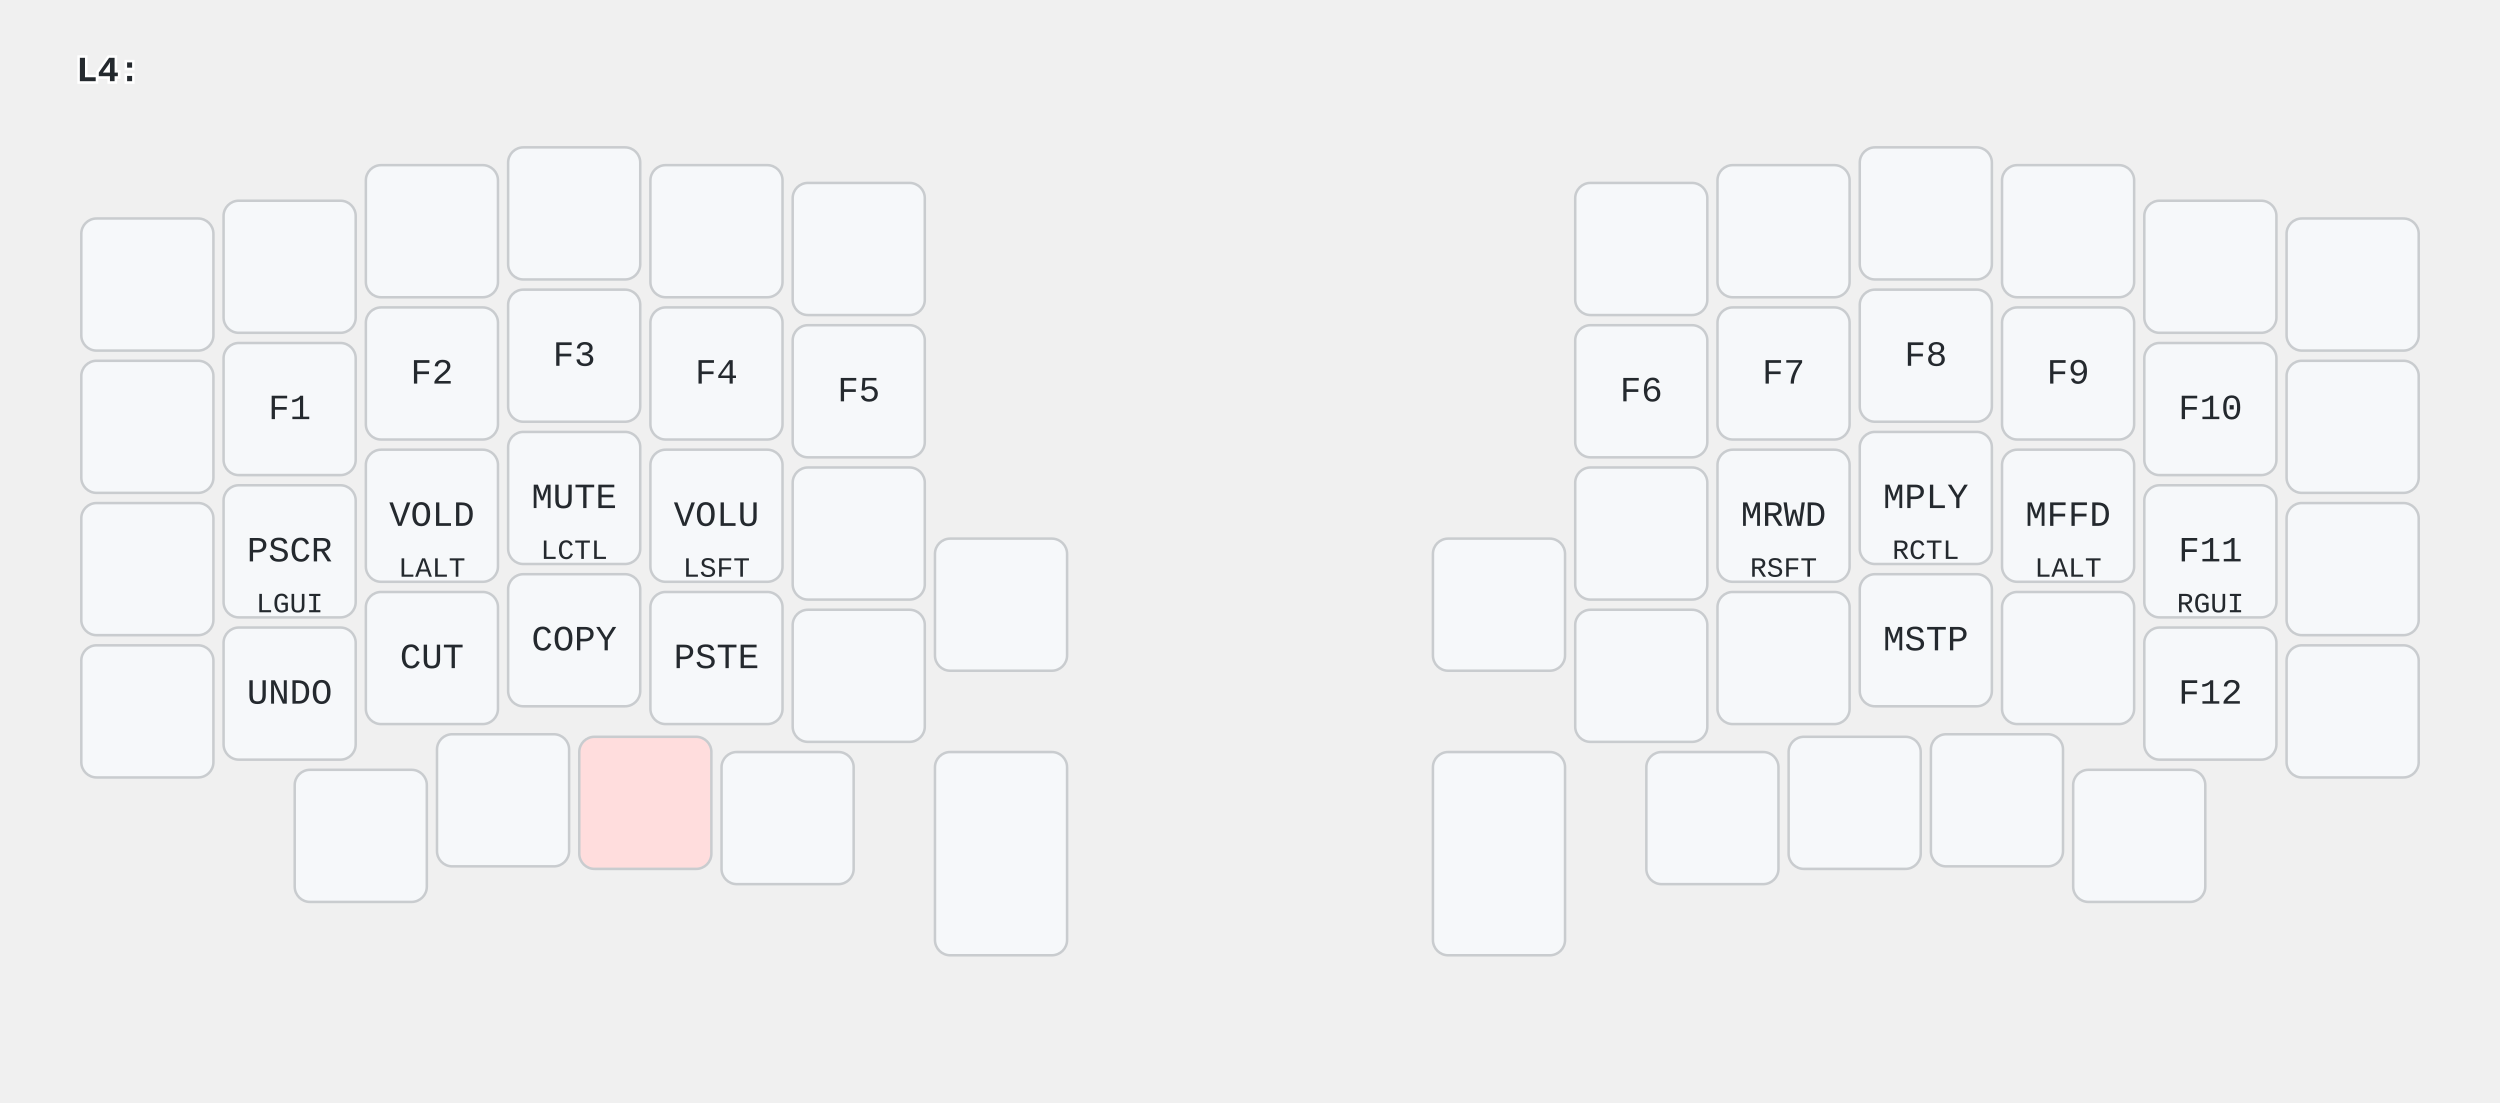
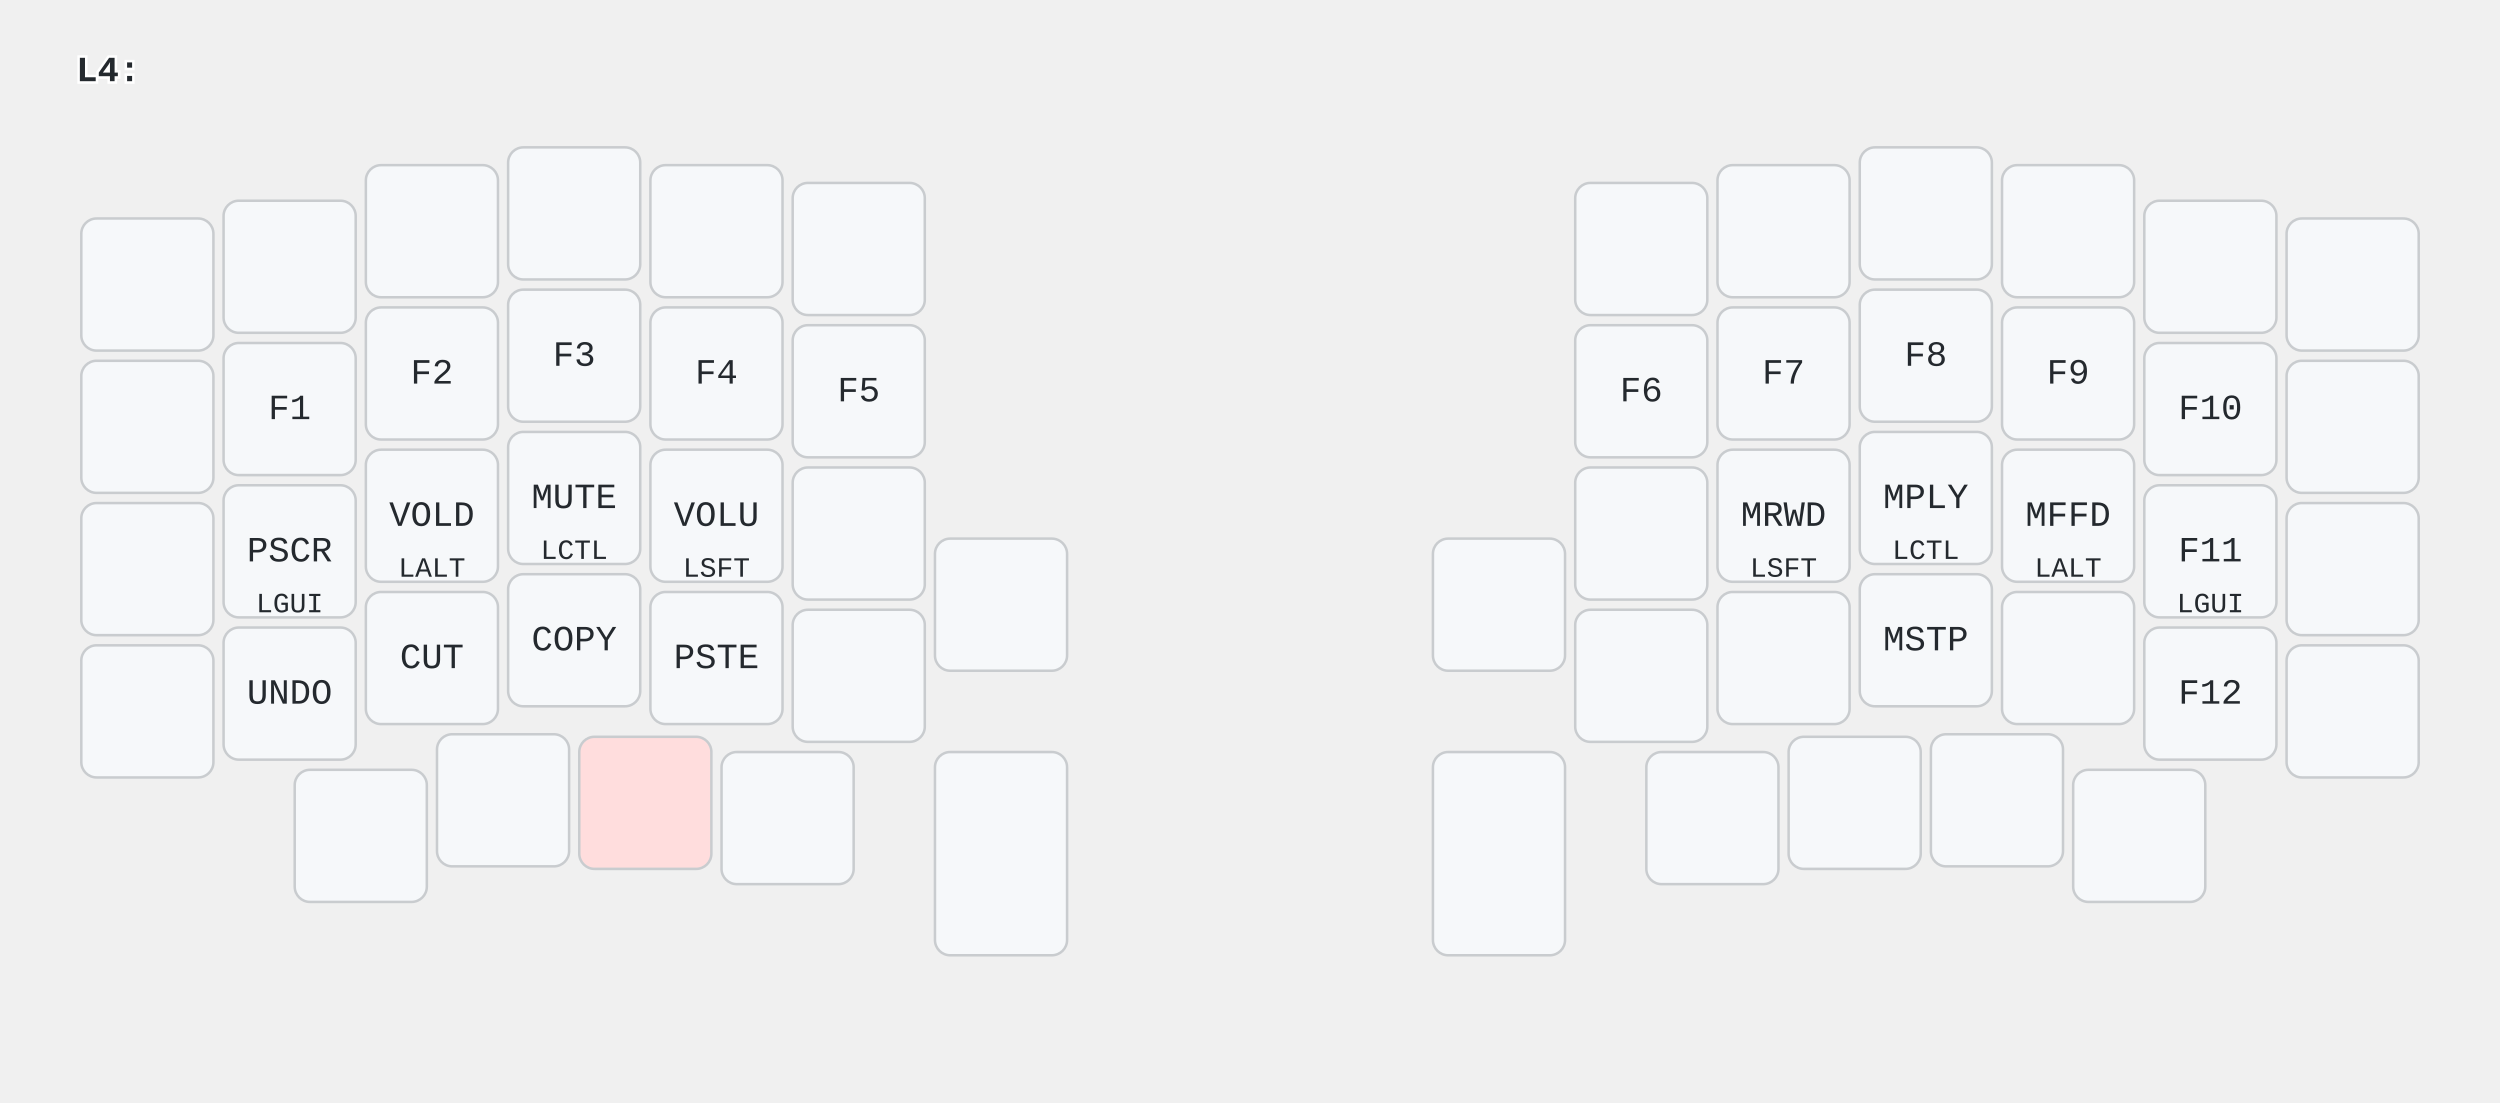
<svg xmlns="http://www.w3.org/2000/svg" width="984" height="434" viewBox="0 0 984 434" class="keymap">
  <style>/* inherit to force styles through use tags */
svg path {
    fill: inherit;
}

/* font and background color specifications */
svg.keymap {
    font-family: SFMono-Regular,Consolas,Liberation Mono,Menlo,monospace;
    font-size: 14px;
    font-kerning: normal;
    text-rendering: optimizeLegibility;
    fill: #24292e;
}

/* default key styling */
rect.key {
    fill: #f6f8fa;
    stroke: #c9cccf;
    stroke-width: 1;
}

/* default key side styling, only used is draw_key_sides is set */
rect.side {
    filter: brightness(90%);
}

/* color accent for combo boxes */
rect.combo, rect.combo-separate {
    fill: #cdf;
}

/* color accent for held keys */
rect.held, rect.combo.held {
    fill: #fdd;
}

/* color accent for ghost (optional) keys */
rect.ghost, rect.combo.ghost {
    stroke-dasharray: 4, 4;
    stroke-width: 2;
}

text {
    text-anchor: middle;
    dominant-baseline: middle;
}

/* styling for layer labels */
text.label {
    font-weight: bold;
    text-anchor: start;
    stroke: white;
    stroke-width: 2;
    paint-order: stroke;
}

/* styling for combo tap, and key hold/shifted label text */
text.combo, text.hold, text.shifted {
    font-size: 11px;
}

text.hold {
    text-anchor: middle;
    dominant-baseline: auto;
}

text.shifted {
    text-anchor: middle;
    dominant-baseline: hanging;
}

/* styling for hold/shifted label text in combo box */
text.combo.hold, text.combo.shifted {
    font-size: 8px;
}

/* lighter symbol for transparent keys */
text.trans {
    fill: #7b7e81;
}

/* styling for combo dendrons */
path.combo {
    stroke-width: 1;
    stroke: gray;
    fill: none;
}

/* Start Tabler Icons Cleanup */
/* cannot use height/width with glyphs */
.icon-tabler &gt; path {
    fill: inherit;
    stroke: inherit;
    stroke-width: 2;
}
/* hide tabler's default box */
.icon-tabler &gt; path[stroke="none"][fill="none"] {
    visibility: hidden;
}
/* End Tabler Icons Cleanup */
</style>
  <g transform="translate(30, 0)" class="layer-L4">
    <text x="0" y="28" class="label">L4:</text>
    <g transform="translate(0, 56)">
      <g transform="translate(28, 56)" class="key keypos-0">
        <rect rx="6" ry="6" x="-26" y="-26" width="52" height="52" class="key" />
      </g>
      <g transform="translate(84, 49)" class="key keypos-1">
        <rect rx="6" ry="6" x="-26" y="-26" width="52" height="52" class="key" />
      </g>
      <g transform="translate(140, 35)" class="key keypos-2">
        <rect rx="6" ry="6" x="-26" y="-26" width="52" height="52" class="key" />
      </g>
      <g transform="translate(196, 28)" class="key keypos-3">
        <rect rx="6" ry="6" x="-26" y="-26" width="52" height="52" class="key" />
      </g>
      <g transform="translate(252, 35)" class="key keypos-4">
        <rect rx="6" ry="6" x="-26" y="-26" width="52" height="52" class="key" />
      </g>
      <g transform="translate(308, 42)" class="key keypos-5">
        <rect rx="6" ry="6" x="-26" y="-26" width="52" height="52" class="key" />
      </g>
      <g transform="translate(616, 42)" class="key keypos-6">
        <rect rx="6" ry="6" x="-26" y="-26" width="52" height="52" class="key" />
      </g>
      <g transform="translate(672, 35)" class="key keypos-7">
        <rect rx="6" ry="6" x="-26" y="-26" width="52" height="52" class="key" />
      </g>
      <g transform="translate(728, 28)" class="key keypos-8">
        <rect rx="6" ry="6" x="-26" y="-26" width="52" height="52" class="key" />
      </g>
      <g transform="translate(784, 35)" class="key keypos-9">
        <rect rx="6" ry="6" x="-26" y="-26" width="52" height="52" class="key" />
      </g>
      <g transform="translate(840, 49)" class="key keypos-10">
        <rect rx="6" ry="6" x="-26" y="-26" width="52" height="52" class="key" />
      </g>
      <g transform="translate(896, 56)" class="key keypos-11">
        <rect rx="6" ry="6" x="-26" y="-26" width="52" height="52" class="key" />
      </g>
      <g transform="translate(28, 112)" class="key keypos-12">
        <rect rx="6" ry="6" x="-26" y="-26" width="52" height="52" class="key" />
      </g>
      <g transform="translate(84, 105)" class="key keypos-13">
        <rect rx="6" ry="6" x="-26" y="-26" width="52" height="52" class="key" />
        <text x="0" y="0" class="key tap">F1</text>
      </g>
      <g transform="translate(140, 91)" class="key keypos-14">
        <rect rx="6" ry="6" x="-26" y="-26" width="52" height="52" class="key" />
        <text x="0" y="0" class="key tap">F2</text>
      </g>
      <g transform="translate(196, 84)" class="key keypos-15">
        <rect rx="6" ry="6" x="-26" y="-26" width="52" height="52" class="key" />
        <text x="0" y="0" class="key tap">F3</text>
      </g>
      <g transform="translate(252, 91)" class="key keypos-16">
        <rect rx="6" ry="6" x="-26" y="-26" width="52" height="52" class="key" />
        <text x="0" y="0" class="key tap">F4</text>
      </g>
      <g transform="translate(308, 98)" class="key keypos-17">
        <rect rx="6" ry="6" x="-26" y="-26" width="52" height="52" class="key" />
        <text x="0" y="0" class="key tap">F5</text>
      </g>
      <g transform="translate(616, 98)" class="key keypos-18">
        <rect rx="6" ry="6" x="-26" y="-26" width="52" height="52" class="key" />
        <text x="0" y="0" class="key tap">F6</text>
      </g>
      <g transform="translate(672, 91)" class="key keypos-19">
        <rect rx="6" ry="6" x="-26" y="-26" width="52" height="52" class="key" />
        <text x="0" y="0" class="key tap">F7</text>
      </g>
      <g transform="translate(728, 84)" class="key keypos-20">
        <rect rx="6" ry="6" x="-26" y="-26" width="52" height="52" class="key" />
        <text x="0" y="0" class="key tap">F8</text>
      </g>
      <g transform="translate(784, 91)" class="key keypos-21">
        <rect rx="6" ry="6" x="-26" y="-26" width="52" height="52" class="key" />
        <text x="0" y="0" class="key tap">F9</text>
      </g>
      <g transform="translate(840, 105)" class="key keypos-22">
        <rect rx="6" ry="6" x="-26" y="-26" width="52" height="52" class="key" />
        <text x="0" y="0" class="key tap">F10</text>
      </g>
      <g transform="translate(896, 112)" class="key keypos-23">
        <rect rx="6" ry="6" x="-26" y="-26" width="52" height="52" class="key" />
      </g>
      <g transform="translate(28, 168)" class="key keypos-24">
        <rect rx="6" ry="6" x="-26" y="-26" width="52" height="52" class="key" />
      </g>
      <g transform="translate(84, 161)" class="key keypos-25">
        <rect rx="6" ry="6" x="-26" y="-26" width="52" height="52" class="key" />
        <text x="0" y="0" class="key tap">PSCR</text>
        <text x="0" y="24" class="key hold">LGUI</text>
      </g>
      <g transform="translate(140, 147)" class="key keypos-26">
        <rect rx="6" ry="6" x="-26" y="-26" width="52" height="52" class="key" />
        <text x="0" y="0" class="key tap">VOLD</text>
        <text x="0" y="24" class="key hold">LALT</text>
      </g>
      <g transform="translate(196, 140)" class="key keypos-27">
        <rect rx="6" ry="6" x="-26" y="-26" width="52" height="52" class="key" />
        <text x="0" y="0" class="key tap">MUTE</text>
        <text x="0" y="24" class="key hold">LCTL</text>
      </g>
      <g transform="translate(252, 147)" class="key keypos-28">
        <rect rx="6" ry="6" x="-26" y="-26" width="52" height="52" class="key" />
        <text x="0" y="0" class="key tap">VOLU</text>
        <text x="0" y="24" class="key hold">LSFT</text>
      </g>
      <g transform="translate(308, 154)" class="key keypos-29">
        <rect rx="6" ry="6" x="-26" y="-26" width="52" height="52" class="key" />
      </g>
      <g transform="translate(616, 154)" class="key keypos-30">
        <rect rx="6" ry="6" x="-26" y="-26" width="52" height="52" class="key" />
      </g>
      <g transform="translate(672, 147)" class="key keypos-31">
        <rect rx="6" ry="6" x="-26" y="-26" width="52" height="52" class="key" />
        <text x="0" y="0" class="key tap">MRWD</text>
-         <text x="0" y="24" class="key hold">RSFT</text>
+         <text x="0" y="24" class="key hold">LSFT</text>
      </g>
      <g transform="translate(728, 140)" class="key keypos-32">
        <rect rx="6" ry="6" x="-26" y="-26" width="52" height="52" class="key" />
        <text x="0" y="0" class="key tap">MPLY</text>
-         <text x="0" y="24" class="key hold">RCTL</text>
+         <text x="0" y="24" class="key hold">LCTL</text>
      </g>
      <g transform="translate(784, 147)" class="key keypos-33">
        <rect rx="6" ry="6" x="-26" y="-26" width="52" height="52" class="key" />
        <text x="0" y="0" class="key tap">MFFD</text>
        <text x="0" y="24" class="key hold">LALT</text>
      </g>
      <g transform="translate(840, 161)" class="key keypos-34">
        <rect rx="6" ry="6" x="-26" y="-26" width="52" height="52" class="key" />
        <text x="0" y="0" class="key tap">F11</text>
-         <text x="0" y="24" class="key hold">RGUI</text>
+         <text x="0" y="24" class="key hold">LGUI</text>
      </g>
      <g transform="translate(896, 168)" class="key keypos-35">
        <rect rx="6" ry="6" x="-26" y="-26" width="52" height="52" class="key" />
      </g>
      <g transform="translate(28, 224)" class="key keypos-36">
        <rect rx="6" ry="6" x="-26" y="-26" width="52" height="52" class="key" />
      </g>
      <g transform="translate(84, 217)" class="key keypos-37">
        <rect rx="6" ry="6" x="-26" y="-26" width="52" height="52" class="key" />
        <text x="0" y="0" class="key tap">UNDO</text>
      </g>
      <g transform="translate(140, 203)" class="key keypos-38">
        <rect rx="6" ry="6" x="-26" y="-26" width="52" height="52" class="key" />
        <text x="0" y="0" class="key tap">CUT</text>
      </g>
      <g transform="translate(196, 196)" class="key keypos-39">
        <rect rx="6" ry="6" x="-26" y="-26" width="52" height="52" class="key" />
        <text x="0" y="0" class="key tap">COPY</text>
      </g>
      <g transform="translate(252, 203)" class="key keypos-40">
        <rect rx="6" ry="6" x="-26" y="-26" width="52" height="52" class="key" />
        <text x="0" y="0" class="key tap">PSTE</text>
      </g>
      <g transform="translate(308, 210)" class="key keypos-41">
        <rect rx="6" ry="6" x="-26" y="-26" width="52" height="52" class="key" />
      </g>
      <g transform="translate(364, 182)" class="key keypos-42">
        <rect rx="6" ry="6" x="-26" y="-26" width="52" height="52" class="key" />
      </g>
      <g transform="translate(560, 182)" class="key keypos-43">
        <rect rx="6" ry="6" x="-26" y="-26" width="52" height="52" class="key" />
      </g>
      <g transform="translate(616, 210)" class="key keypos-44">
        <rect rx="6" ry="6" x="-26" y="-26" width="52" height="52" class="key" />
      </g>
      <g transform="translate(672, 203)" class="key keypos-45">
        <rect rx="6" ry="6" x="-26" y="-26" width="52" height="52" class="key" />
      </g>
      <g transform="translate(728, 196)" class="key keypos-46">
        <rect rx="6" ry="6" x="-26" y="-26" width="52" height="52" class="key" />
        <text x="0" y="0" class="key tap">MSTP</text>
      </g>
      <g transform="translate(784, 203)" class="key keypos-47">
        <rect rx="6" ry="6" x="-26" y="-26" width="52" height="52" class="key" />
      </g>
      <g transform="translate(840, 217)" class="key keypos-48">
        <rect rx="6" ry="6" x="-26" y="-26" width="52" height="52" class="key" />
        <text x="0" y="0" class="key tap">F12</text>
      </g>
      <g transform="translate(896, 224)" class="key keypos-49">
        <rect rx="6" ry="6" x="-26" y="-26" width="52" height="52" class="key" />
      </g>
      <g transform="translate(112, 273)" class="key keypos-50">
        <rect rx="6" ry="6" x="-26" y="-26" width="52" height="52" class="key" />
      </g>
      <g transform="translate(168, 259)" class="key keypos-51">
        <rect rx="6" ry="6" x="-26" y="-26" width="52" height="52" class="key" />
      </g>
      <g transform="translate(224, 260)" class="key held keypos-52">
        <rect rx="6" ry="6" x="-26" y="-26" width="52" height="52" class="key held" />
      </g>
      <g transform="translate(280, 266)" class="key keypos-53">
        <rect rx="6" ry="6" x="-26" y="-26" width="52" height="52" class="key" />
      </g>
      <g transform="translate(364, 280)" class="key keypos-54">
        <rect rx="6" ry="6" x="-26" y="-40" width="52" height="80" class="key" />
      </g>
      <g transform="translate(560, 280)" class="key keypos-55">
        <rect rx="6" ry="6" x="-26" y="-40" width="52" height="80" class="key" />
      </g>
      <g transform="translate(644, 266)" class="key keypos-56">
        <rect rx="6" ry="6" x="-26" y="-26" width="52" height="52" class="key" />
      </g>
      <g transform="translate(700, 260)" class="key keypos-57">
        <rect rx="6" ry="6" x="-26" y="-26" width="52" height="52" class="key" />
      </g>
      <g transform="translate(756, 259)" class="key keypos-58">
        <rect rx="6" ry="6" x="-26" y="-26" width="52" height="52" class="key" />
      </g>
      <g transform="translate(812, 273)" class="key keypos-59">
        <rect rx="6" ry="6" x="-26" y="-26" width="52" height="52" class="key" />
      </g>
    </g>
  </g>
</svg>
